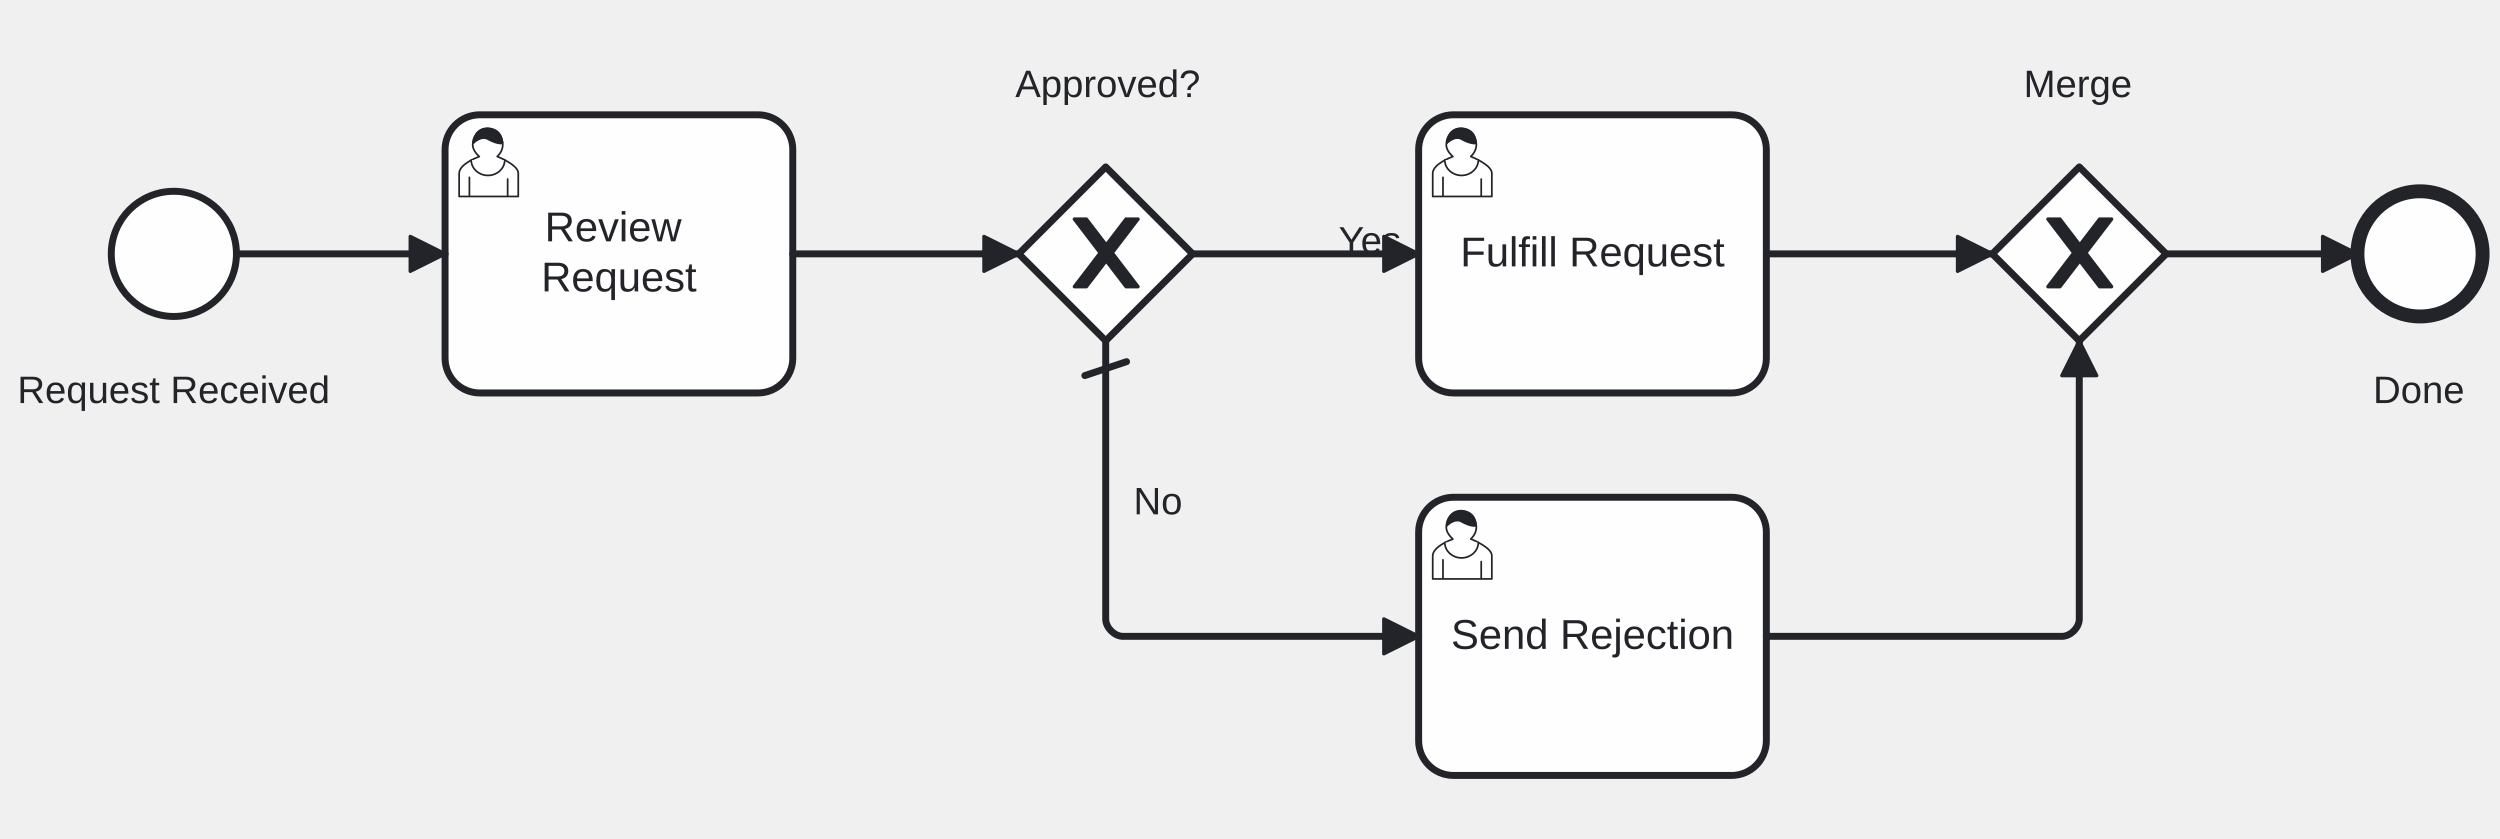
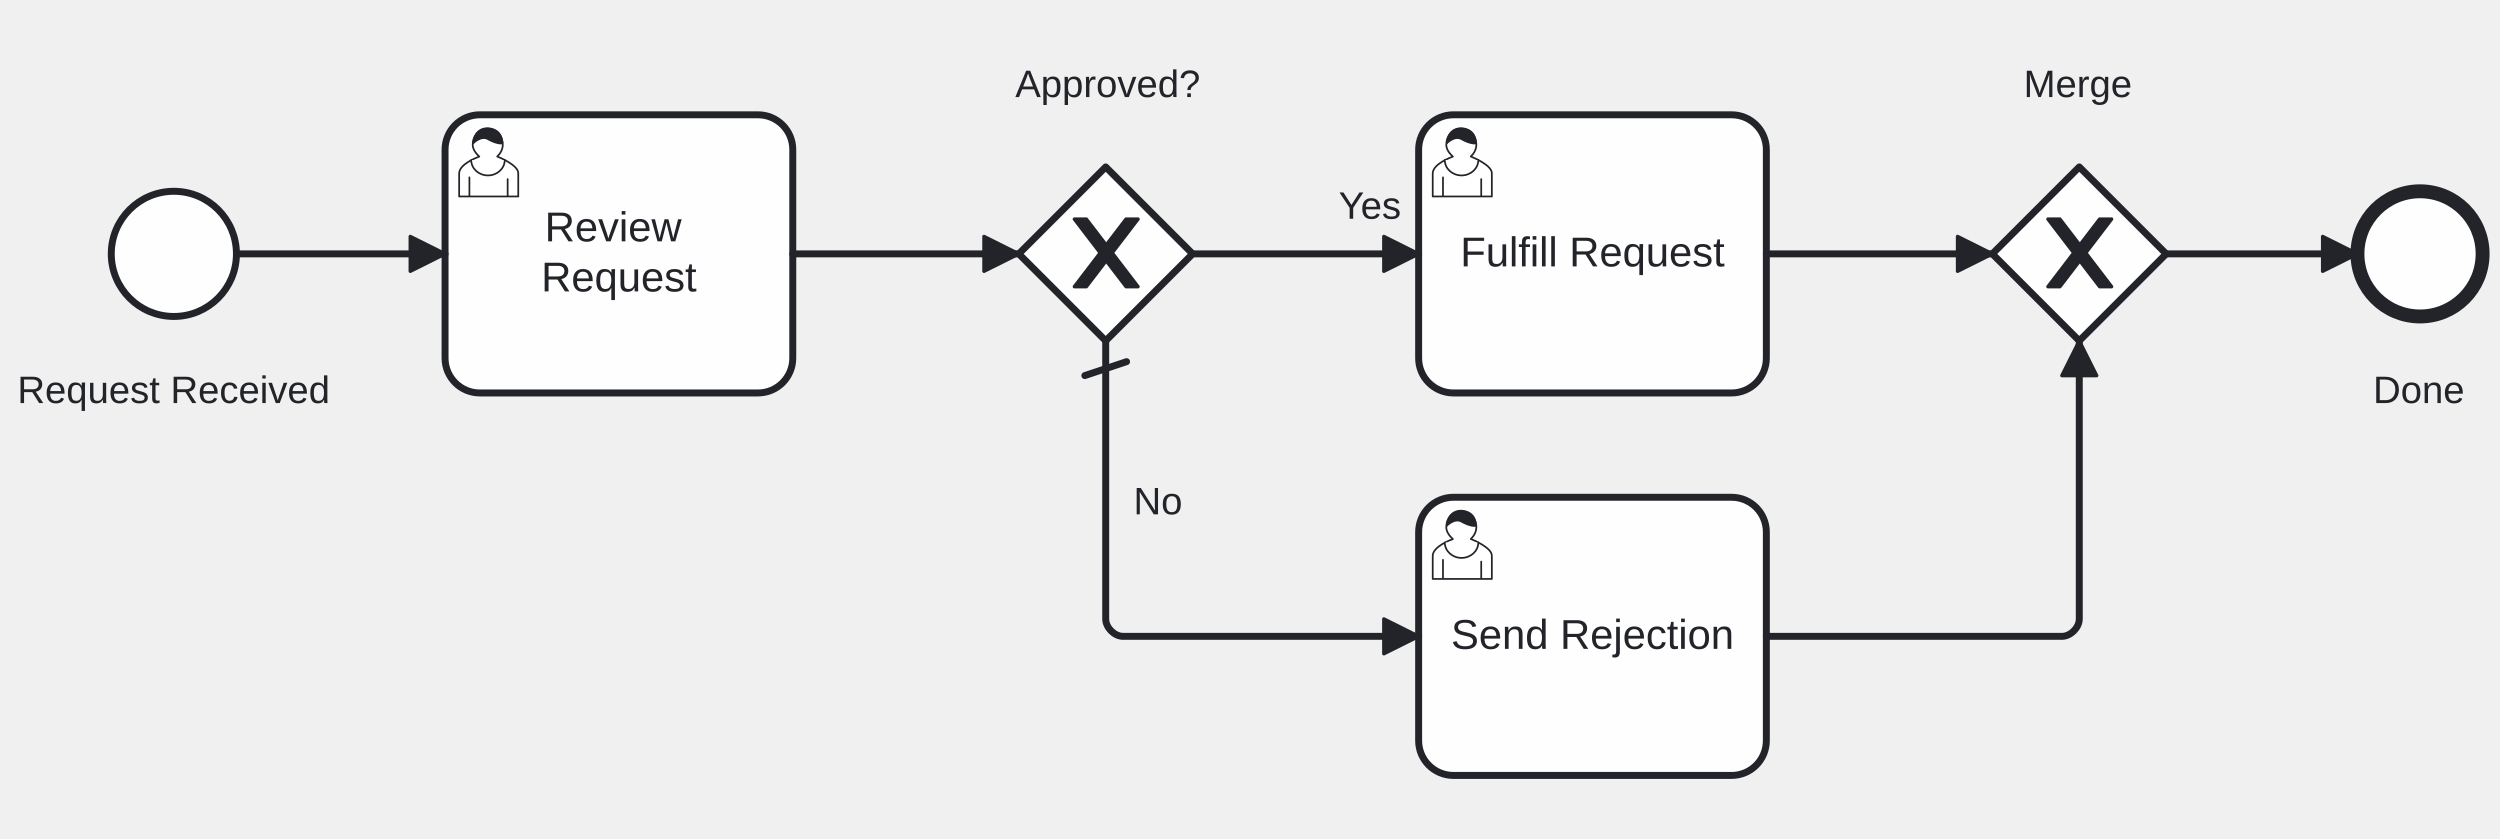
<svg xmlns="http://www.w3.org/2000/svg" width="880" height="295" viewBox="160 80 719 215" version="1.1">
  <g class="djs-group">
    <g class="djs-element djs-shape" data-element-id="Event_0dskcoo" style="display: block;" transform="translate(192, 122)">
      <g class="djs-visual">
        <circle cx="18" cy="18" r="18" style="stroke-linecap: round; stroke-linejoin: round; stroke: hsl(225, 10%, 15%); stroke-width: 2px; fill: white; fill-opacity: 0.95;" />
      </g>
      <rect style="fill: none; stroke-opacity: 0; stroke: white; stroke-width: 15px;" class="djs-hit djs-hit-all" x="0" y="0" width="36" height="36" />
      <circle cx="18" cy="18" r="23" style="fill: none;" class="djs-outline" />
    </g>
  </g>
  <g class="djs-group">
    <g class="djs-element djs-shape" data-element-id="Activity_1a279je" style="display: block;" transform="translate(288, 100)">
      <g class="djs-visual">
        <rect x="0" y="0" width="100" height="80" rx="10" ry="10" style="stroke-linecap: round; stroke-linejoin: round; stroke: hsl(225, 10%, 15%); stroke-width: 2px; fill: white; fill-opacity: 0.95;" />
        <text style="font-family: Arial, sans-serif; font-size: 12px; font-weight: normal; fill: hsl(225, 10%, 15%);" lineHeight="1.2" class="djs-label">
          <tspan x="28.664" y="36.4">Review </tspan>
          <tspan x="27.656" y="50.8">Request</tspan>
        </text>
        <path style="fill: white; stroke-linecap: round; stroke-linejoin: round; stroke: hsl(225, 10%, 15%); stroke-width: 0.5px;" d="m 15,12 c 0.909,-0.845 1.594,-2.049 1.594,-3.385 0,-2.554 -1.805,-4.622 -4.357,-4.622 -2.552,0 -4.288,2.068 -4.288,4.622 0,1.348 0.974,2.562 1.896,3.405 -0.529,0.187 -5.669,2.097 -5.794,4.756 v 6.718 h 17 v -6.718 c 0,-2.298 -5.528,-4.595 -6.051,-4.776 zm -8,6 l 0,5.5 m 11,0 l 0,-5" />
        <path style="fill: white; stroke-linecap: round; stroke-linejoin: round; stroke: hsl(225, 10%, 15%); stroke-width: 0.5px;" d="m 15,12 m 2.162,1.009 c 0,2.447 -2.158,4.431 -4.821,4.431 -2.665,0 -4.822,-1.981 -4.822,-4.431 " />
        <path style="fill: hsl(225, 10%, 15%); stroke-linecap: round; stroke-linejoin: round; stroke: hsl(225, 10%, 15%); stroke-width: 0.5px;" d="m 15,12 m -6.9,-3.80 c 0,0 2.251,-2.358 4.274,-1.177 2.024,1.181 4.221,1.537 4.124,0.965 -0.098,-0.57 -0.117,-3.791 -4.191,-4.136 -3.575,0.001 -4.208,3.367 -4.207,4.348 z" />
      </g>
      <rect style="fill: none; stroke-opacity: 0; stroke: white; stroke-width: 15px;" class="djs-hit djs-hit-all" x="0" y="0" width="100" height="80" />
      <rect x="-5" y="-5" rx="14" width="110" height="90" style="fill: none;" class="djs-outline" />
    </g>
  </g>
  <g class="djs-group">
    <g class="djs-element djs-shape" data-element-id="Gateway_0jdocql" style="display: block;" transform="translate(453, 115)">
      <g class="djs-visual">
        <polygon style="stroke-linecap: round; stroke-linejoin: round; stroke: hsl(225, 10%, 15%); stroke-width: 2px; fill: white; fill-opacity: 0.95;" points="25,0 50,25 25,50 0,25" />
        <path style="fill: hsl(225, 10%, 15%); stroke-linecap: round; stroke-linejoin: round; stroke: hsl(225, 10%, 15%); stroke-width: 1px;" d="m 16,15 7.429,9.714 -7.429,9.714 3.429,0 5.714,-7.464 5.714,7.464 3.429,0 -7.429,-9.714 7.429,-9.714 -3.429,0 -5.714,7.464 -5.714,-7.464 -3.429,0 z" />
      </g>
      <rect style="fill: none; stroke-opacity: 0; stroke: white; stroke-width: 15px;" class="djs-hit djs-hit-all" x="0" y="0" width="50" height="50" />
      <rect style="transform-box: fill-box; transform: rotate(45deg); transform-origin: center; fill: none;" x="2" y="2" rx="4" width="46" height="46" class="djs-outline" />
    </g>
  </g>
  <g class="djs-group">
    <g class="djs-element djs-shape" data-element-id="Gateway_1hd85cz" style="display: block;" transform="translate(733, 115)">
      <g class="djs-visual">
        <polygon style="stroke-linecap: round; stroke-linejoin: round; stroke: hsl(225, 10%, 15%); stroke-width: 2px; fill: white; fill-opacity: 0.95;" points="25,0 50,25 25,50 0,25" />
        <path style="fill: hsl(225, 10%, 15%); stroke-linecap: round; stroke-linejoin: round; stroke: hsl(225, 10%, 15%); stroke-width: 1px;" d="m 16,15 7.429,9.714 -7.429,9.714 3.429,0 5.714,-7.464 5.714,7.464 3.429,0 -7.429,-9.714 7.429,-9.714 -3.429,0 -5.714,7.464 -5.714,-7.464 -3.429,0 z" />
      </g>
      <rect style="fill: none; stroke-opacity: 0; stroke: white; stroke-width: 15px;" class="djs-hit djs-hit-all" x="0" y="0" width="50" height="50" />
      <rect style="transform-box: fill-box; transform: rotate(45deg); transform-origin: center; fill: none;" x="2" y="2" rx="4" width="46" height="46" class="djs-outline" />
    </g>
  </g>
  <g class="djs-group">
    <g class="djs-element djs-shape" data-element-id="Event_0a768vd" style="display: block;" transform="translate(838, 122)">
      <g class="djs-visual">
        <circle cx="18" cy="18" r="18" style="stroke-linecap: round; stroke-linejoin: round; stroke: hsl(225, 10%, 15%); stroke-width: 4px; fill: white; fill-opacity: 0.95;" />
      </g>
      <rect style="fill: none; stroke-opacity: 0; stroke: white; stroke-width: 15px;" class="djs-hit djs-hit-all" x="0" y="0" width="36" height="36" />
      <circle cx="18" cy="18" r="24" style="fill: none;" class="djs-outline" />
    </g>
  </g>
  <g class="djs-group">
    <g class="djs-element djs-shape" data-element-id="Activity_1ra1cd4" style="display: block;" transform="translate(568, 100)">
      <g class="djs-visual">
        <rect x="0" y="0" width="100" height="80" rx="10" ry="10" style="stroke-linecap: round; stroke-linejoin: round; stroke: hsl(225, 10%, 15%); stroke-width: 2px; fill: white; fill-opacity: 0.95;" />
        <text style="font-family: Arial, sans-serif; font-size: 12px; font-weight: normal; fill: hsl(225, 10%, 15%);" lineHeight="1.2" class="djs-label">
          <tspan x="11.99" y="43.6">Fulfill Request</tspan>
        </text>
        <path style="fill: white; stroke-linecap: round; stroke-linejoin: round; stroke: hsl(225, 10%, 15%); stroke-width: 0.5px;" d="m 15,12 c 0.909,-0.845 1.594,-2.049 1.594,-3.385 0,-2.554 -1.805,-4.622 -4.357,-4.622 -2.552,0 -4.288,2.068 -4.288,4.622 0,1.348 0.974,2.562 1.896,3.405 -0.529,0.187 -5.669,2.097 -5.794,4.756 v 6.718 h 17 v -6.718 c 0,-2.298 -5.528,-4.595 -6.051,-4.776 zm -8,6 l 0,5.5 m 11,0 l 0,-5" />
        <path style="fill: white; stroke-linecap: round; stroke-linejoin: round; stroke: hsl(225, 10%, 15%); stroke-width: 0.5px;" d="m 15,12 m 2.162,1.009 c 0,2.447 -2.158,4.431 -4.821,4.431 -2.665,0 -4.822,-1.981 -4.822,-4.431 " />
        <path style="fill: hsl(225, 10%, 15%); stroke-linecap: round; stroke-linejoin: round; stroke: hsl(225, 10%, 15%); stroke-width: 0.5px;" d="m 15,12 m -6.9,-3.80 c 0,0 2.251,-2.358 4.274,-1.177 2.024,1.181 4.221,1.537 4.124,0.965 -0.098,-0.57 -0.117,-3.791 -4.191,-4.136 -3.575,0.001 -4.208,3.367 -4.207,4.348 z" />
      </g>
      <rect style="fill: none; stroke-opacity: 0; stroke: white; stroke-width: 15px;" class="djs-hit djs-hit-all" x="0" y="0" width="100" height="80" />
      <rect x="-5" y="-5" rx="14" width="110" height="90" style="fill: none;" class="djs-outline" />
    </g>
  </g>
  <g class="djs-group">
    <g class="djs-element djs-shape" data-element-id="Activity_0ryvb1v" style="display: block;" transform="translate(568, 210)">
      <g class="djs-visual">
        <rect x="0" y="0" width="100" height="80" rx="10" ry="10" style="stroke-linecap: round; stroke-linejoin: round; stroke: hsl(225, 10%, 15%); stroke-width: 2px; fill: white; fill-opacity: 0.95;" />
        <text style="font-family: Arial, sans-serif; font-size: 12px; font-weight: normal; fill: hsl(225, 10%, 15%);" lineHeight="1.2" class="djs-label">
          <tspan x="9.314" y="43.6">Send Rejection</tspan>
        </text>
        <path style="fill: white; stroke-linecap: round; stroke-linejoin: round; stroke: hsl(225, 10%, 15%); stroke-width: 0.5px;" d="m 15,12 c 0.909,-0.845 1.594,-2.049 1.594,-3.385 0,-2.554 -1.805,-4.622 -4.357,-4.622 -2.552,0 -4.288,2.068 -4.288,4.622 0,1.348 0.974,2.562 1.896,3.405 -0.529,0.187 -5.669,2.097 -5.794,4.756 v 6.718 h 17 v -6.718 c 0,-2.298 -5.528,-4.595 -6.051,-4.776 zm -8,6 l 0,5.5 m 11,0 l 0,-5" />
        <path style="fill: white; stroke-linecap: round; stroke-linejoin: round; stroke: hsl(225, 10%, 15%); stroke-width: 0.5px;" d="m 15,12 m 2.162,1.009 c 0,2.447 -2.158,4.431 -4.821,4.431 -2.665,0 -4.822,-1.981 -4.822,-4.431 " />
        <path style="fill: hsl(225, 10%, 15%); stroke-linecap: round; stroke-linejoin: round; stroke: hsl(225, 10%, 15%); stroke-width: 0.5px;" d="m 15,12 m -6.9,-3.80 c 0,0 2.251,-2.358 4.274,-1.177 2.024,1.181 4.221,1.537 4.124,0.965 -0.098,-0.57 -0.117,-3.791 -4.191,-4.136 -3.575,0.001 -4.208,3.367 -4.207,4.348 z" />
      </g>
      <rect style="fill: none; stroke-opacity: 0; stroke: white; stroke-width: 15px;" class="djs-hit djs-hit-all" x="0" y="0" width="100" height="80" />
      <rect x="-5" y="-5" rx="14" width="110" height="90" style="fill: none;" class="djs-outline" />
    </g>
  </g>
  <g class="djs-group">
    <g class="djs-element djs-connection" data-element-id="Flow_0tql777" style="display: block;">
      <g class="djs-visual">
        <defs>
-           <marker id="marker-c6xucrg5idei5jzbuscvx4rok" viewBox="0 0 20 20" refX="11" refY="10" markerWidth="10" markerHeight="10" orient="auto">
-             <path d="M 1 5 L 11 10 L 1 15 Z" style="stroke-linecap: round; stroke-linejoin: round; stroke: hsl(225, 10%, 15%); stroke-width: 1px; fill: hsl(225, 10%, 15%);" />
-           </marker>
-         </defs>
-         <path style="fill: none; stroke-linecap: round; stroke-linejoin: round; stroke: hsl(225, 10%, 15%); stroke-width: 2px; marker-end: url(#marker-c6xucrg5idei5jzbuscvx4rok);" data-corner-radius="5" d="M228,140L288,140" />
+           <marker id="marker-58zwrabimonv6wryu132f6cc6" viewBox="0 0 20 20" refX="11" refY="10" markerWidth="10" markerHeight="10" orient="auto">
+             <path d="M 1 5 L 11 10 L 1 15 Z" style="stroke-linecap: round; stroke-linejoin: round; stroke: hsl(225, 10%, 15%); stroke-width: 1px; fill: hsl(225, 10%, 15%);" />
+           </marker>
+         </defs>
+         <path style="fill: none; stroke-linecap: round; stroke-linejoin: round; stroke: hsl(225, 10%, 15%); stroke-width: 2px; marker-end: url(#marker-58zwrabimonv6wryu132f6cc6);" data-corner-radius="5" d="M228,140L288,140" />
      </g>
      <path d="M228,140L288,140" style="fill: none; stroke-opacity: 0; stroke: white; stroke-width: 15px;" class="djs-hit djs-hit-stroke" />
      <rect x="223" y="135" rx="4" width="70" height="10" style="fill: none;" class="djs-outline" />
    </g>
  </g>
  <g class="djs-group">
    <g class="djs-element djs-connection" data-element-id="Flow_1vd4vzj" style="display: block;">
      <g class="djs-visual">
        <defs>
-           <marker id="marker-588eykm9v3il1ronbird3wdrw" viewBox="0 0 20 20" refX="11" refY="10" markerWidth="10" markerHeight="10" orient="auto">
-             <path d="M 1 5 L 11 10 L 1 15 Z" style="stroke-linecap: round; stroke-linejoin: round; stroke: hsl(225, 10%, 15%); stroke-width: 1px; fill: hsl(225, 10%, 15%);" />
-           </marker>
-         </defs>
-         <path style="fill: none; stroke-linecap: round; stroke-linejoin: round; stroke: hsl(225, 10%, 15%); stroke-width: 2px; marker-end: url(#marker-588eykm9v3il1ronbird3wdrw);" data-corner-radius="5" d="M503,140L568,140" />
+           <marker id="marker-59agyaw2sjt11myagu5c4m6y4" viewBox="0 0 20 20" refX="11" refY="10" markerWidth="10" markerHeight="10" orient="auto">
+             <path d="M 1 5 L 11 10 L 1 15 Z" style="stroke-linecap: round; stroke-linejoin: round; stroke: hsl(225, 10%, 15%); stroke-width: 1px; fill: hsl(225, 10%, 15%);" />
+           </marker>
+         </defs>
+         <path style="fill: none; stroke-linecap: round; stroke-linejoin: round; stroke: hsl(225, 10%, 15%); stroke-width: 2px; marker-end: url(#marker-59agyaw2sjt11myagu5c4m6y4);" data-corner-radius="5" d="M503,140L568,140" />
      </g>
      <path d="M503,140L568,140" style="fill: none; stroke-opacity: 0; stroke: white; stroke-width: 15px;" class="djs-hit djs-hit-stroke" />
      <rect x="498" y="135" rx="4" width="75" height="10" style="fill: none;" class="djs-outline" />
    </g>
  </g>
  <g class="djs-group">
    <g class="djs-element djs-connection" data-element-id="Flow_109need" style="display: block;">
      <g class="djs-visual">
        <defs>
-           <marker id="marker-8qflpim3ogbld6o3csx2fzk79" viewBox="0 0 20 20" refX="11" refY="10" markerWidth="10" markerHeight="10" orient="auto">
-             <path d="M 1 5 L 11 10 L 1 15 Z" style="stroke-linecap: round; stroke-linejoin: round; stroke: hsl(225, 10%, 15%); stroke-width: 1px; fill: hsl(225, 10%, 15%);" />
-           </marker>
-         </defs>
-         <path style="fill: none; stroke-linecap: round; stroke-linejoin: round; stroke: hsl(225, 10%, 15%); stroke-width: 2px; marker-end: url(#marker-8qflpim3ogbld6o3csx2fzk79);" data-corner-radius="5" d="M668,140L733,140" />
+           <marker id="marker-ag90mxm9ty1ab58947rf5267l" viewBox="0 0 20 20" refX="11" refY="10" markerWidth="10" markerHeight="10" orient="auto">
+             <path d="M 1 5 L 11 10 L 1 15 Z" style="stroke-linecap: round; stroke-linejoin: round; stroke: hsl(225, 10%, 15%); stroke-width: 1px; fill: hsl(225, 10%, 15%);" />
+           </marker>
+         </defs>
+         <path style="fill: none; stroke-linecap: round; stroke-linejoin: round; stroke: hsl(225, 10%, 15%); stroke-width: 2px; marker-end: url(#marker-ag90mxm9ty1ab58947rf5267l);" data-corner-radius="5" d="M668,140L733,140" />
      </g>
      <path d="M668,140L733,140" style="fill: none; stroke-opacity: 0; stroke: white; stroke-width: 15px;" class="djs-hit djs-hit-stroke" />
      <rect x="663" y="135" rx="4" width="75" height="10" style="fill: none;" class="djs-outline" />
    </g>
  </g>
  <g class="djs-group">
    <g class="djs-element djs-connection" data-element-id="Flow_1juidsl" style="display: block;">
      <g class="djs-visual">
        <defs>
-           <marker id="marker-5e7kgjygnysb6pyblejk1xd4b" viewBox="0 0 20 20" refX="11" refY="10" markerWidth="10" markerHeight="10" orient="auto">
-             <path d="M 1 5 L 11 10 L 1 15 Z" style="stroke-linecap: round; stroke-linejoin: round; stroke: hsl(225, 10%, 15%); stroke-width: 1px; fill: hsl(225, 10%, 15%);" />
-           </marker>
-         </defs>
-         <path style="fill: none; stroke-linecap: round; stroke-linejoin: round; stroke: hsl(225, 10%, 15%); stroke-width: 2px; marker-end: url(#marker-5e7kgjygnysb6pyblejk1xd4b);" data-corner-radius="5" d="M783,140L838,140" />
+           <marker id="marker-emwa5kq7v3uw4jvhpzkq5aeu0" viewBox="0 0 20 20" refX="11" refY="10" markerWidth="10" markerHeight="10" orient="auto">
+             <path d="M 1 5 L 11 10 L 1 15 Z" style="stroke-linecap: round; stroke-linejoin: round; stroke: hsl(225, 10%, 15%); stroke-width: 1px; fill: hsl(225, 10%, 15%);" />
+           </marker>
+         </defs>
+         <path style="fill: none; stroke-linecap: round; stroke-linejoin: round; stroke: hsl(225, 10%, 15%); stroke-width: 2px; marker-end: url(#marker-emwa5kq7v3uw4jvhpzkq5aeu0);" data-corner-radius="5" d="M783,140L838,140" />
      </g>
      <path d="M783,140L838,140" style="fill: none; stroke-opacity: 0; stroke: white; stroke-width: 15px;" class="djs-hit djs-hit-stroke" />
      <rect x="778" y="135" rx="4" width="65" height="10" style="fill: none;" class="djs-outline" />
    </g>
  </g>
  <g class="djs-group">
    <g class="djs-element djs-connection" data-element-id="Flow_0pkj4i7" style="display: block;">
      <g class="djs-visual">
        <defs>
-           <marker id="marker-cap6opzzrch4ifqcbvfd7zb9n" viewBox="0 0 20 20" refX="11" refY="10" markerWidth="10" markerHeight="10" orient="auto">
-             <path d="M 1 5 L 11 10 L 1 15 Z" style="stroke-linecap: round; stroke-linejoin: round; stroke: hsl(225, 10%, 15%); stroke-width: 1px; fill: hsl(225, 10%, 15%);" />
-           </marker>
-           <marker id="marker-ctb0jqs3yb9r0tklb2x9swu0s" viewBox="0 0 20 20" refX="0" refY="10" markerWidth="10" markerHeight="10" orient="auto">
+           <marker id="marker-04q2tpezvm8uxcxcp7m75qr3u" viewBox="0 0 20 20" refX="11" refY="10" markerWidth="10" markerHeight="10" orient="auto">
+             <path d="M 1 5 L 11 10 L 1 15 Z" style="stroke-linecap: round; stroke-linejoin: round; stroke: hsl(225, 10%, 15%); stroke-width: 1px; fill: hsl(225, 10%, 15%);" />
+           </marker>
+           <marker id="marker-bvfjrq4xu03stetf5ztnnps8u" viewBox="0 0 20 20" refX="0" refY="10" markerWidth="10" markerHeight="10" orient="auto">
            <path d="M 6 4 L 10 16" style="stroke-linecap: round; stroke-linejoin: round; stroke: hsl(225, 10%, 15%); stroke-width: 2px; fill: none;" />
          </marker>
        </defs>
-         <path style="fill: none; stroke-linecap: round; stroke-linejoin: round; stroke: hsl(225, 10%, 15%); stroke-width: 2px; marker-end: url(#marker-cap6opzzrch4ifqcbvfd7zb9n); marker-start: url(#marker-ctb0jqs3yb9r0tklb2x9swu0s);" data-corner-radius="5" d="M478,165L478,245C478,247.5,480.5,250,483,250L568,250" />
+         <path style="fill: none; stroke-linecap: round; stroke-linejoin: round; stroke: hsl(225, 10%, 15%); stroke-width: 2px; marker-end: url(#marker-04q2tpezvm8uxcxcp7m75qr3u); marker-start: url(#marker-bvfjrq4xu03stetf5ztnnps8u);" data-corner-radius="5" d="M478,165L478,245C478,247.5,480.5,250,483,250L568,250" />
      </g>
      <path d="M478,165L478,250L568,250" style="fill: none; stroke-opacity: 0; stroke: white; stroke-width: 15px;" class="djs-hit djs-hit-stroke" />
      <rect x="473" y="160" rx="4" width="100" height="95" style="fill: none;" class="djs-outline" />
    </g>
  </g>
  <g class="djs-group">
    <g class="djs-element djs-connection" data-element-id="Flow_1mt6667" style="display: block;">
      <g class="djs-visual">
        <defs>
-           <marker id="marker-8bvlytn65s4a64hgjzvod2w7f" viewBox="0 0 20 20" refX="11" refY="10" markerWidth="10" markerHeight="10" orient="auto">
-             <path d="M 1 5 L 11 10 L 1 15 Z" style="stroke-linecap: round; stroke-linejoin: round; stroke: hsl(225, 10%, 15%); stroke-width: 1px; fill: hsl(225, 10%, 15%);" />
-           </marker>
-         </defs>
-         <path style="fill: none; stroke-linecap: round; stroke-linejoin: round; stroke: hsl(225, 10%, 15%); stroke-width: 2px; marker-end: url(#marker-8bvlytn65s4a64hgjzvod2w7f);" data-corner-radius="5" d="M668,250L753,250C755.5,250,758,247.5,758,245L758,165" />
+           <marker id="marker-0jdjlm5u80v7s5n72ezaay7qg" viewBox="0 0 20 20" refX="11" refY="10" markerWidth="10" markerHeight="10" orient="auto">
+             <path d="M 1 5 L 11 10 L 1 15 Z" style="stroke-linecap: round; stroke-linejoin: round; stroke: hsl(225, 10%, 15%); stroke-width: 1px; fill: hsl(225, 10%, 15%);" />
+           </marker>
+         </defs>
+         <path style="fill: none; stroke-linecap: round; stroke-linejoin: round; stroke: hsl(225, 10%, 15%); stroke-width: 2px; marker-end: url(#marker-0jdjlm5u80v7s5n72ezaay7qg);" data-corner-radius="5" d="M668,250L753,250C755.5,250,758,247.5,758,245L758,165" />
      </g>
      <path d="M668,250L758,250L758,165" style="fill: none; stroke-opacity: 0; stroke: white; stroke-width: 15px;" class="djs-hit djs-hit-stroke" />
      <rect x="663" y="160" rx="4" width="100" height="95" style="fill: none;" class="djs-outline" />
    </g>
  </g>
  <g class="djs-group">
    <g class="djs-element djs-connection" data-element-id="Flow_0uy0kub" style="display: block;">
      <g class="djs-visual">
        <defs>
-           <marker id="marker-2kdidow45nm4yitsy4cie4rlm" viewBox="0 0 20 20" refX="11" refY="10" markerWidth="10" markerHeight="10" orient="auto">
-             <path d="M 1 5 L 11 10 L 1 15 Z" style="stroke-linecap: round; stroke-linejoin: round; stroke: hsl(225, 10%, 15%); stroke-width: 1px; fill: hsl(225, 10%, 15%);" />
-           </marker>
-         </defs>
-         <path style="fill: none; stroke-linecap: round; stroke-linejoin: round; stroke: hsl(225, 10%, 15%); stroke-width: 2px; marker-end: url(#marker-2kdidow45nm4yitsy4cie4rlm);" data-corner-radius="5" d="M388,140L453,140" />
+           <marker id="marker-3pyertzul9y8nyuldojdoe69m" viewBox="0 0 20 20" refX="11" refY="10" markerWidth="10" markerHeight="10" orient="auto">
+             <path d="M 1 5 L 11 10 L 1 15 Z" style="stroke-linecap: round; stroke-linejoin: round; stroke: hsl(225, 10%, 15%); stroke-width: 1px; fill: hsl(225, 10%, 15%);" />
+           </marker>
+         </defs>
+         <path style="fill: none; stroke-linecap: round; stroke-linejoin: round; stroke: hsl(225, 10%, 15%); stroke-width: 2px; marker-end: url(#marker-3pyertzul9y8nyuldojdoe69m);" data-corner-radius="5" d="M388,140L453,140" />
      </g>
      <path d="M388,140L453,140" style="fill: none; stroke-opacity: 0; stroke: white; stroke-width: 15px;" class="djs-hit djs-hit-stroke" />
      <rect x="383" y="135" rx="4" width="75" height="10" style="fill: none;" class="djs-outline" />
    </g>
  </g>
  <g class="djs-group">
    <g class="djs-element djs-shape" data-element-id="Gateway_0jdocql_label" style="display: block;" transform="translate(452, 85)">
      <g class="djs-visual">
        <text style="font-family: Arial, sans-serif; font-size: 11px; font-weight: normal; fill: hsl(225, 10%, 15%);" lineHeight="1.2" class="djs-label">
          <tspan x="0" y="9.9">Approved?</tspan>
        </text>
      </g>
      <rect style="fill: none; stroke-opacity: 0; stroke: white; stroke-width: 15px;" class="djs-hit djs-hit-all" x="0" y="0" width="54" height="14" />
      <rect x="-5" y="-5" rx="4" width="64" height="24" style="fill: none;" class="djs-outline" />
    </g>
  </g>
  <g class="djs-group">
    <g class="djs-element djs-shape" data-element-id="Gateway_1hd85cz_label" style="display: block;" transform="translate(742, 85)">
      <g class="djs-visual">
        <text style="font-family: Arial, sans-serif; font-size: 11px; font-weight: normal; fill: hsl(225, 10%, 15%);" lineHeight="1.2" class="djs-label">
          <tspan x="0" y="9.9">Merge</tspan>
        </text>
      </g>
      <rect style="fill: none; stroke-opacity: 0; stroke: white; stroke-width: 15px;" class="djs-hit djs-hit-all" x="0" y="0" width="32" height="14" />
      <rect x="-5" y="-5" rx="4" width="42" height="24" style="fill: none;" class="djs-outline" />
    </g>
  </g>
  <g class="djs-group">
-     <g class="djs-element djs-shape" data-element-id="Flow_1vd4vzj_label" style="display: block;" transform="translate(545, 130)">
+     <g class="djs-element djs-shape" data-element-id="Flow_0pkj4i7_label" style="display: block;" transform="translate(486, 205)">
+       <g class="djs-visual">
+         <text style="font-family: Arial, sans-serif; font-size: 11px; font-weight: normal; fill: hsl(225, 10%, 15%);" lineHeight="1.2" class="djs-label">
+           <tspan x="0" y="9.9">No</tspan>
+         </text>
+       </g>
+       <rect style="fill: none; stroke-opacity: 0; stroke: white; stroke-width: 15px;" class="djs-hit djs-hit-all" x="0" y="0" width="15" height="14" />
+       <rect x="-5" y="-5" rx="4" width="25" height="24" style="fill: none;" class="djs-outline" />
+     </g>
+   </g>
+   <g class="djs-group">
+     <g class="djs-element djs-shape" data-element-id="Event_0dskcoo_label" style="display: block;" transform="translate(165, 173)">
+       <g class="djs-visual">
+         <text style="font-family: Arial, sans-serif; font-size: 11px; font-weight: normal; fill: hsl(225, 10%, 15%);" lineHeight="1.2" class="djs-label">
+           <tspan x="0" y="9.9">Request Received</tspan>
+         </text>
+       </g>
+       <rect style="fill: none; stroke-opacity: 0; stroke: white; stroke-width: 15px;" class="djs-hit djs-hit-all" x="0" y="0" width="90" height="14" />
+       <rect x="-5" y="-5" rx="4" width="100" height="24" style="fill: none;" class="djs-outline" />
+     </g>
+   </g>
+   <g class="djs-group">
+     <g class="djs-element djs-shape" data-element-id="Event_0a768vd_label" style="display: block;" transform="translate(842.5, 173)">
+       <g class="djs-visual">
+         <text style="font-family: Arial, sans-serif; font-size: 11px; font-weight: normal; fill: hsl(225, 10%, 15%);" lineHeight="1.2" class="djs-label">
+           <tspan x="0" y="9.9">Done</tspan>
+         </text>
+       </g>
+       <rect style="fill: none; stroke-opacity: 0; stroke: white; stroke-width: 15px;" class="djs-hit djs-hit-all" x="0" y="0" width="27" height="14" />
+       <rect x="-5" y="-5" rx="4" width="37" height="24" style="fill: none;" class="djs-outline" />
+     </g>
+   </g>
+   <g class="djs-group">
+     <g class="djs-element djs-shape" data-element-id="Flow_1vd4vzj_label" style="display: block;" transform="translate(545, 120)">
      <g class="djs-visual">
        <text style="font-family: Arial, sans-serif; font-size: 11px; font-weight: normal; fill: hsl(225, 10%, 15%);" lineHeight="1.2" class="djs-label">
          <tspan x="0" y="9.9">Yes</tspan>
        </text>
      </g>
      <rect style="fill: none; stroke-opacity: 0; stroke: white; stroke-width: 15px;" class="djs-hit djs-hit-all" x="0" y="0" width="19" height="14" />
      <rect x="-5" y="-5" rx="4" width="29" height="24" style="fill: none;" class="djs-outline" />
    </g>
  </g>
-   <g class="djs-group">
-     <g class="djs-element djs-shape" data-element-id="Flow_0pkj4i7_label" style="display: block;" transform="translate(486, 205)">
-       <g class="djs-visual">
-         <text style="font-family: Arial, sans-serif; font-size: 11px; font-weight: normal; fill: hsl(225, 10%, 15%);" lineHeight="1.2" class="djs-label">
-           <tspan x="0" y="9.9">No</tspan>
-         </text>
-       </g>
-       <rect style="fill: none; stroke-opacity: 0; stroke: white; stroke-width: 15px;" class="djs-hit djs-hit-all" x="0" y="0" width="15" height="14" />
-       <rect x="-5" y="-5" rx="4" width="25" height="24" style="fill: none;" class="djs-outline" />
-     </g>
-   </g>
-   <g class="djs-group">
-     <g class="djs-element djs-shape" data-element-id="Event_0dskcoo_label" style="display: block;" transform="translate(165, 173)">
-       <g class="djs-visual">
-         <text style="font-family: Arial, sans-serif; font-size: 11px; font-weight: normal; fill: hsl(225, 10%, 15%);" lineHeight="1.2" class="djs-label">
-           <tspan x="0" y="9.9">Request Received</tspan>
-         </text>
-       </g>
-       <rect style="fill: none; stroke-opacity: 0; stroke: white; stroke-width: 15px;" class="djs-hit djs-hit-all" x="0" y="0" width="90" height="14" />
-       <rect x="-5" y="-5" rx="4" width="100" height="24" style="fill: none;" class="djs-outline" />
-     </g>
-   </g>
-   <g class="djs-group">
-     <g class="djs-element djs-shape" data-element-id="Event_0a768vd_label" style="display: block;" transform="translate(842.5, 173)">
-       <g class="djs-visual">
-         <text style="font-family: Arial, sans-serif; font-size: 11px; font-weight: normal; fill: hsl(225, 10%, 15%);" lineHeight="1.2" class="djs-label">
-           <tspan x="0" y="9.9">Done</tspan>
-         </text>
-       </g>
-       <rect style="fill: none; stroke-opacity: 0; stroke: white; stroke-width: 15px;" class="djs-hit djs-hit-all" x="0" y="0" width="27" height="14" />
-       <rect x="-5" y="-5" rx="4" width="37" height="24" style="fill: none;" class="djs-outline" />
-     </g>
-   </g>
</svg>
